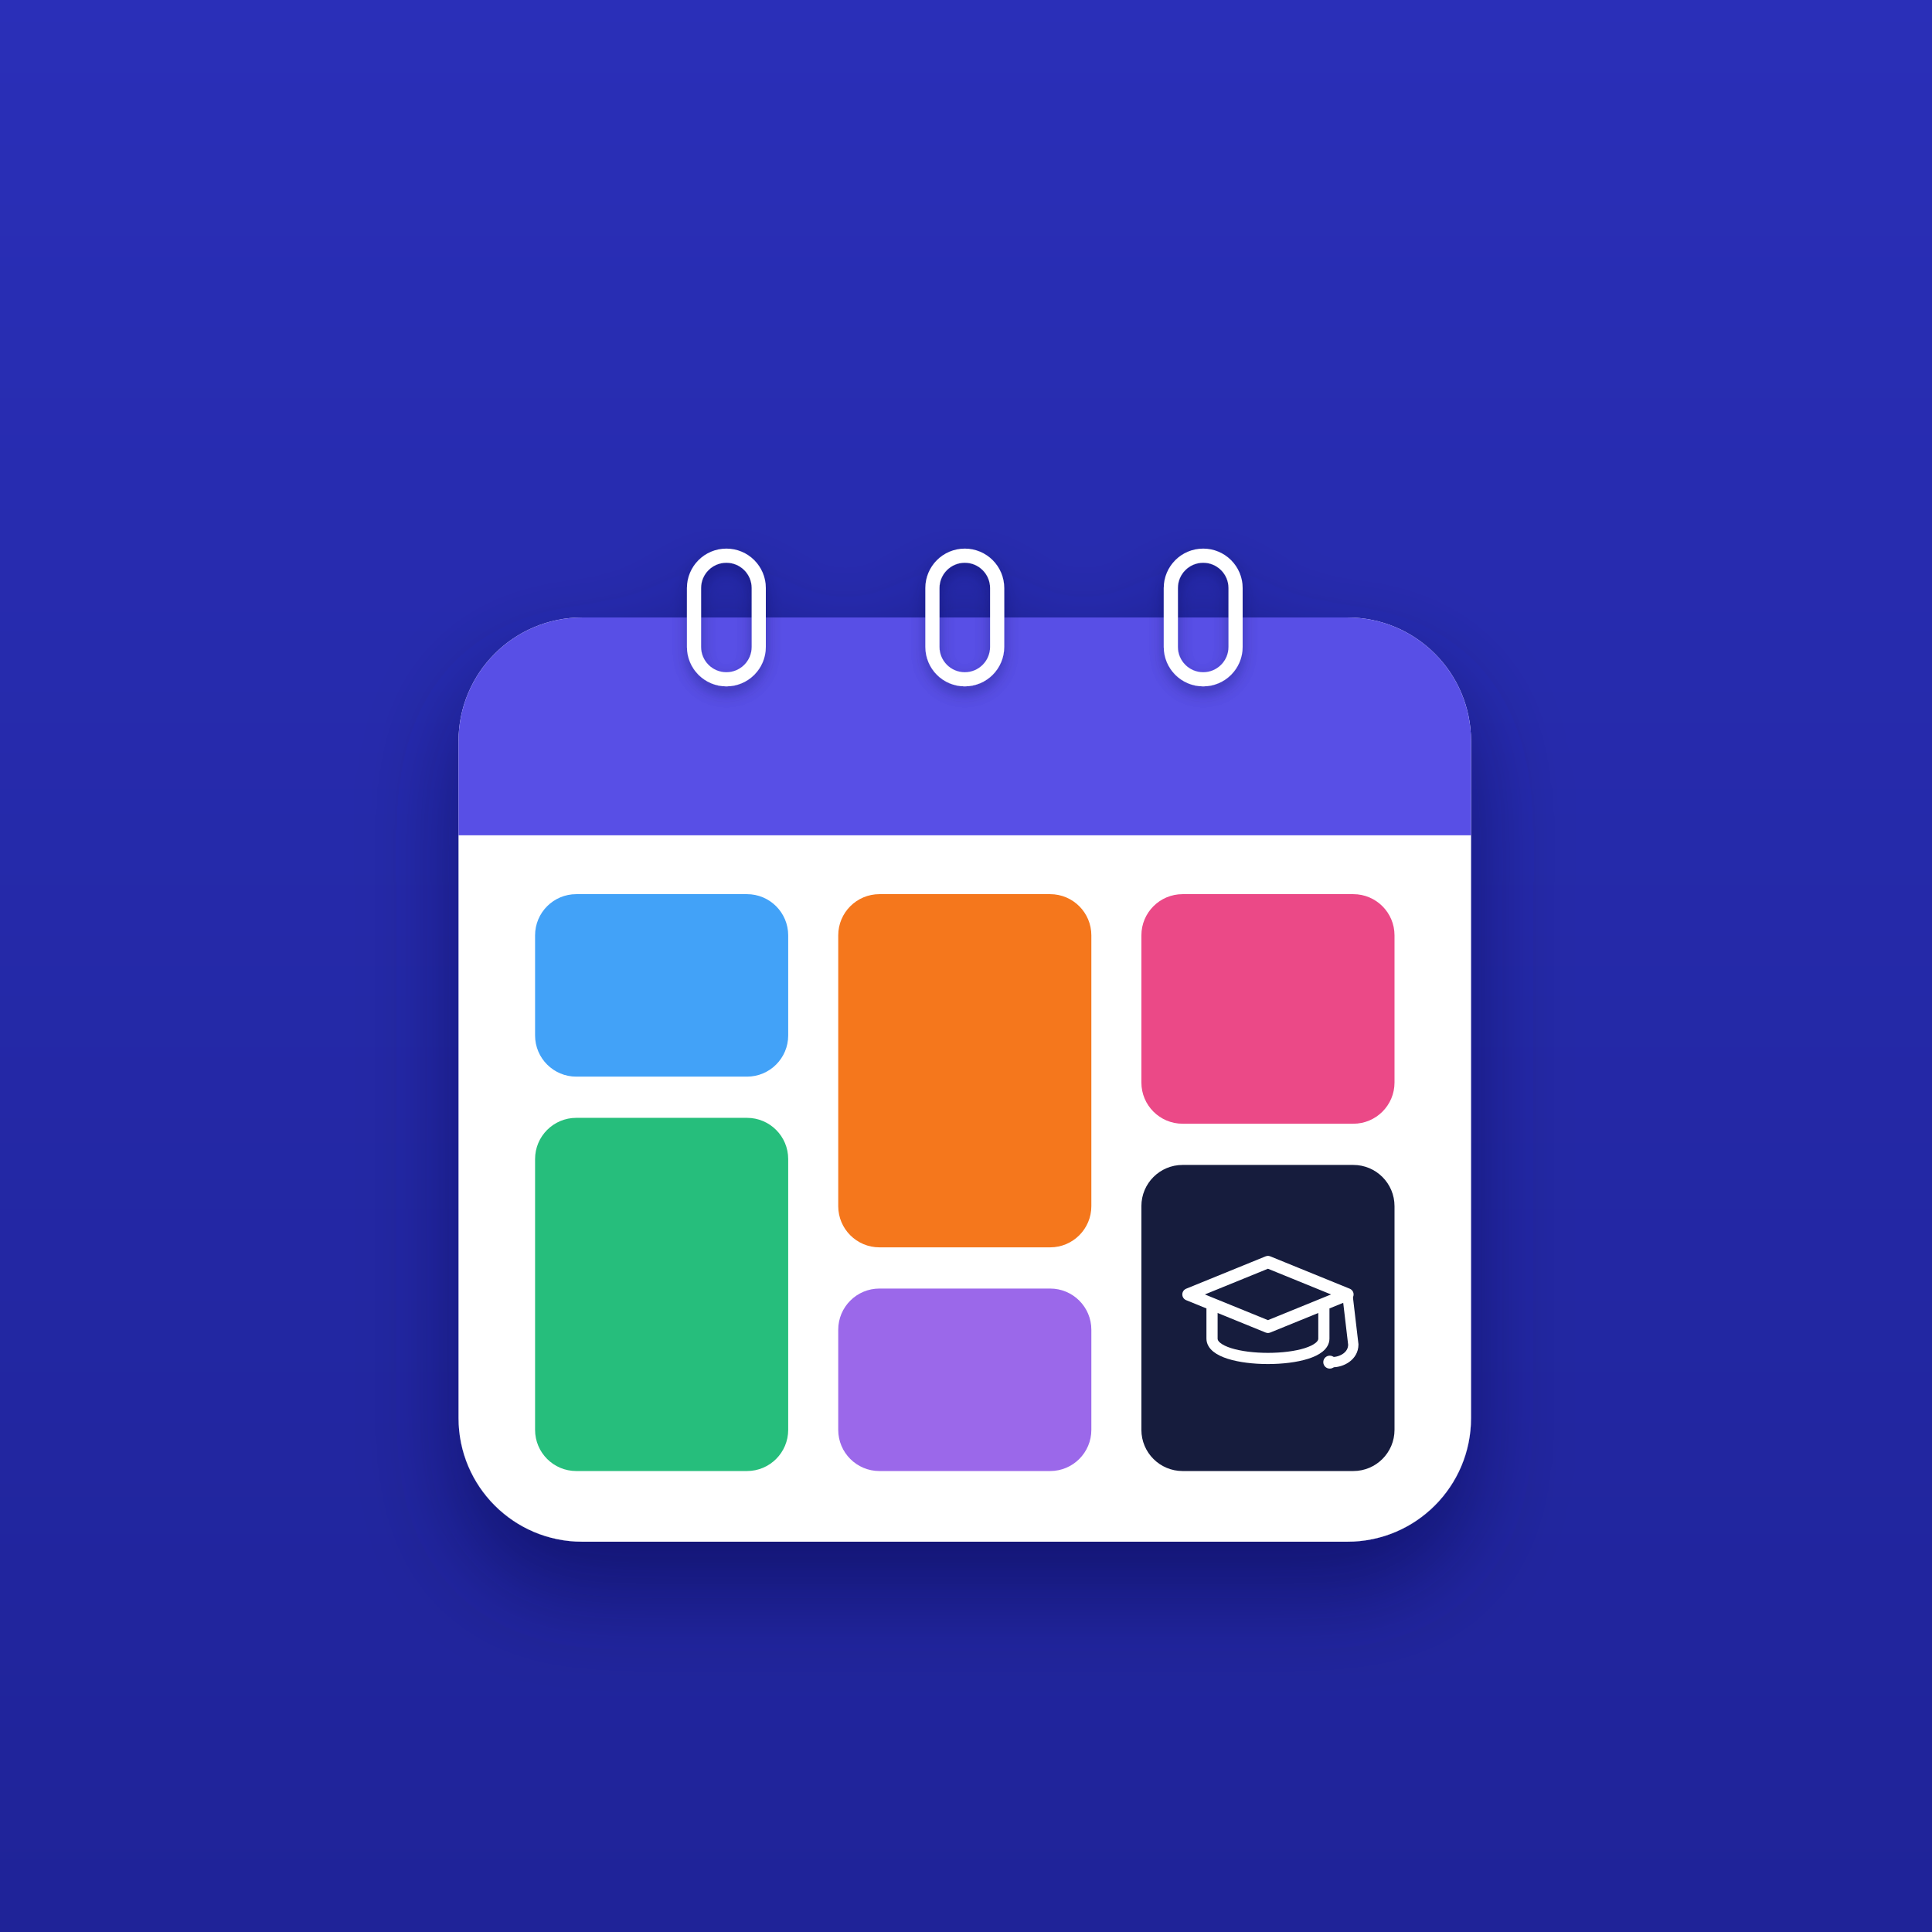
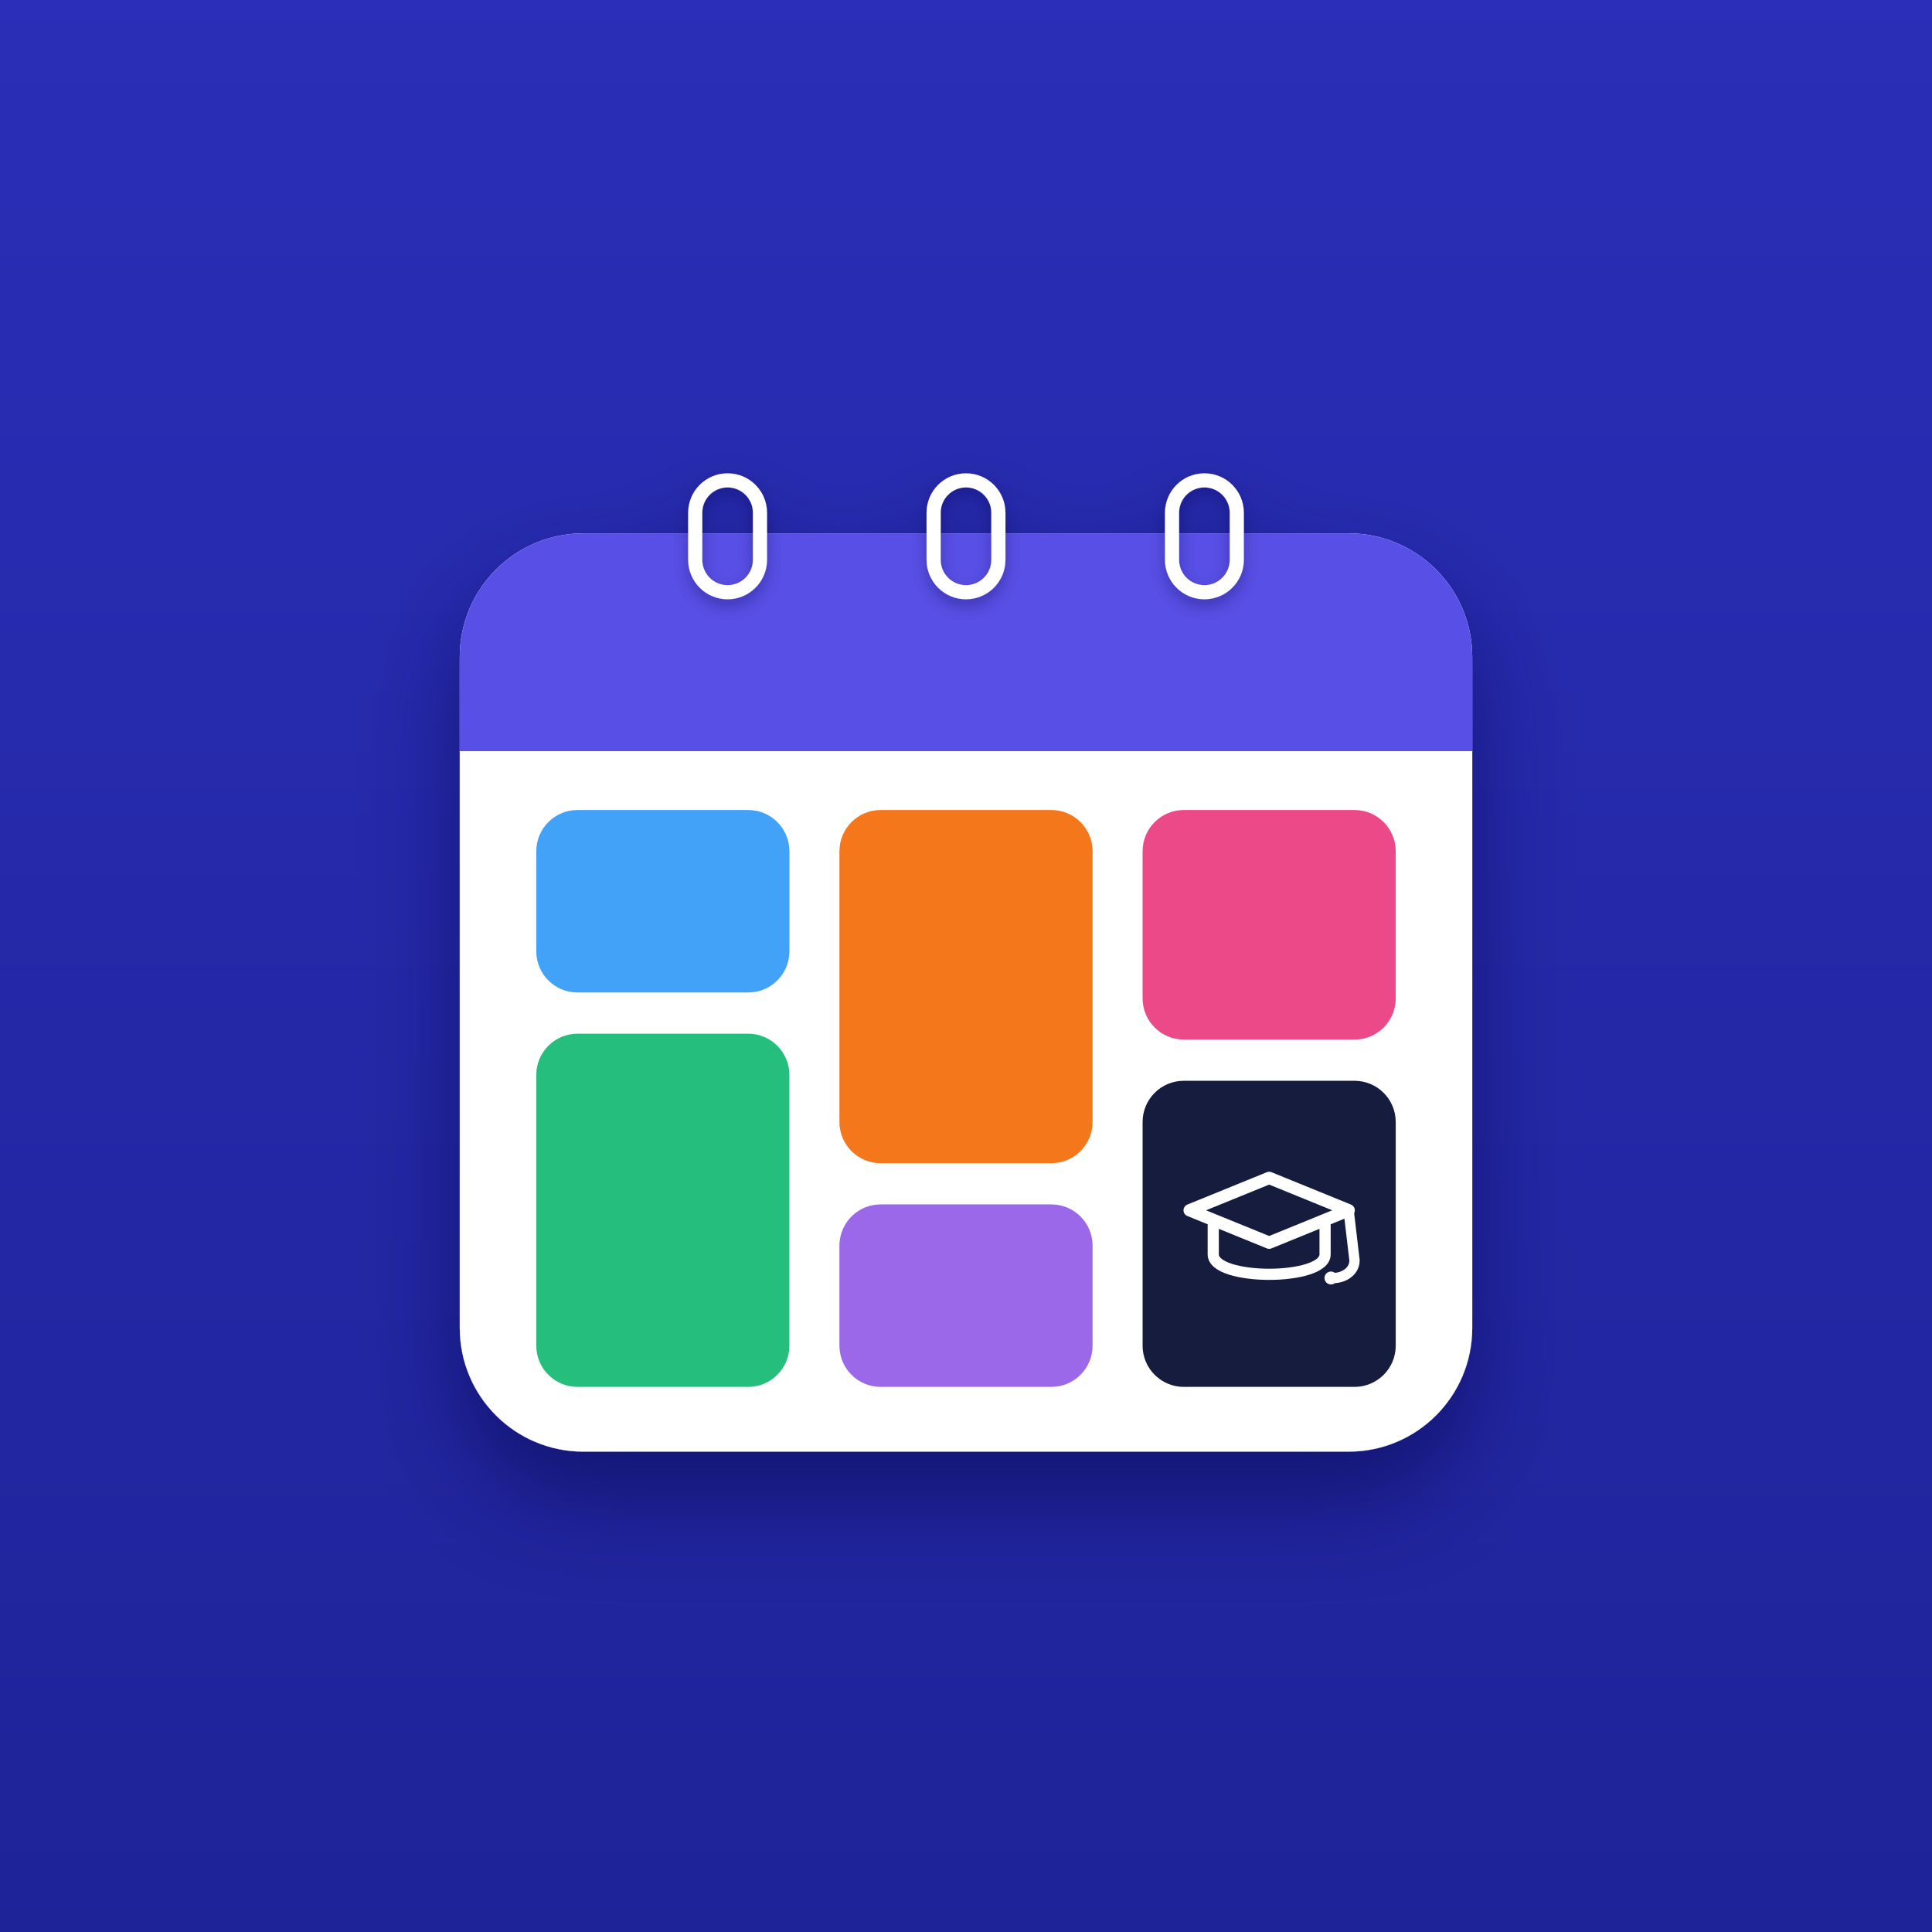
<svg xmlns="http://www.w3.org/2000/svg" viewBox="0 0 512 512" width="512" height="512">
  <defs>
    <linearGradient id="bgGrad" x1="0%" y1="0%" x2="0%" y2="100%">
-       <stop offset="0%" stop-color="#2a2fb8" />
+       <stop offset="0%" stop-color="#2a2eb8" />
      <stop offset="100%" stop-color="#1f2398" />
    </linearGradient>
    <filter id="cardShadow" x="-20%" y="-15%" width="140%" height="145%">
      <feDropShadow dx="0" dy="16" stdDeviation="16" flood-color="#0c103e" flood-opacity="0.48" />
    </filter>
    <filter id="loopShadow" x="-30%" y="-20%" width="160%" height="160%">
      <feDropShadow dx="0" dy="2.5" stdDeviation="2.5" flood-color="#0c103e" flood-opacity="0.32" />
    </filter>
    <clipPath id="cardClip">
-       <rect x="84" y="138" width="344" height="314" rx="42" ry="42" />
+       <rect x="84" y="109" width="344" height="312" rx="42" ry="42" />
    </clipPath>
  </defs>
  <rect width="512" height="512" fill="url(#bgGrad)" />
-   <g transform="translate(56, 56) scale(0.78)">
+   <g transform="translate(56.32, 56.32) scale(0.78)">
    <g filter="url(#cardShadow)">
      <g clip-path="url(#cardClip)">
-         <rect x="84" y="138" width="344" height="314" fill="#ffffff" />
-         <rect x="84" y="138" width="344" height="74" fill="#584fe6" />
+         <rect x="84" y="109" width="344" height="312" fill="#ffffff" />
+         <rect x="84" y="109" width="344" height="74" fill="#584fe6" />
      </g>
      <g filter="url(#loopShadow)">
-         <rect x="164" y="117" width="22" height="42" rx="11" ry="11" fill="none" stroke="#ffffff" stroke-width="4.8" stroke-linecap="round" />
-         <rect x="245" y="117" width="22" height="42" rx="11" ry="11" fill="none" stroke="#ffffff" stroke-width="4.8" stroke-linecap="round" />
-         <rect x="326" y="117" width="22" height="42" rx="11" ry="11" fill="none" stroke="#ffffff" stroke-width="4.8" stroke-linecap="round" />
+         <rect x="164" y="91" width="22" height="38" rx="11" ry="11" fill="none" stroke="#ffffff" stroke-width="4.8" stroke-linecap="round" />
+         <rect x="245" y="91" width="22" height="38" rx="11" ry="11" fill="none" stroke="#ffffff" stroke-width="4.8" stroke-linecap="round" />
+         <rect x="326" y="91" width="22" height="38" rx="11" ry="11" fill="none" stroke="#ffffff" stroke-width="4.8" stroke-linecap="round" />
      </g>
-       <rect x="110" y="232" width="86" height="62" rx="14" ry="14" fill="#42a2f8" />
-       <rect x="110" y="308" width="86" height="120" rx="14" ry="14" fill="#27be7c" />
-       <rect x="213" y="232" width="86" height="120" rx="14" ry="14" fill="#f5771e" />
-       <rect x="213" y="366" width="86" height="62" rx="14" ry="14" fill="#9b67ea" />
-       <rect x="316" y="232" width="86" height="78" rx="14" ry="14" fill="#eb4987" />
-       <rect x="316" y="324" width="86" height="104" rx="14" ry="14" fill="#151b3d" />
+       <rect x="110" y="203" width="86" height="62" rx="14" ry="14" fill="#42a2f8" />
+       <rect x="110" y="279" width="86" height="120" rx="14" ry="14" fill="#27be7c" />
+       <rect x="213" y="203" width="86" height="120" rx="14" ry="14" fill="#f5771e" />
+       <rect x="213" y="337" width="86" height="62" rx="14" ry="14" fill="#9b67ea" />
+       <rect x="316" y="203" width="86" height="78" rx="14" ry="14" fill="#eb4987" />
+       <rect x="316" y="295" width="86" height="104" rx="14" ry="14" fill="#151b3d" />
      <g stroke="#ffffff" stroke-linecap="round" stroke-linejoin="round" fill="none">
-         <polygon points="359,357 386,368 359,379 332,368" stroke-width="4.2" />
-         <path d="M 340,373 L 340,383 C 340,392 378,392 378,383 L 378,373" stroke-width="3.8" />
-         <path d="M 386,368 L 388,385 C 388,389 384,391 381,391" stroke-width="3.5" />
-         <circle cx="380" cy="391" r="2.2" fill="#ffffff" stroke="none" />
+         <polygon points="359,328 386,339 359,350 332,339" stroke-width="4.2" />
+         <path d="M 340,344 L 340,354 C 340,363 378,363 378,354 L 378,344" stroke-width="3.8" />
+         <path d="M 386,339 L 388,356 C 388,360 384,362 381,362" stroke-width="3.5" />
+         <circle cx="380" cy="362" r="2.2" fill="#ffffff" stroke="none" />
      </g>
    </g>
  </g>
</svg>
